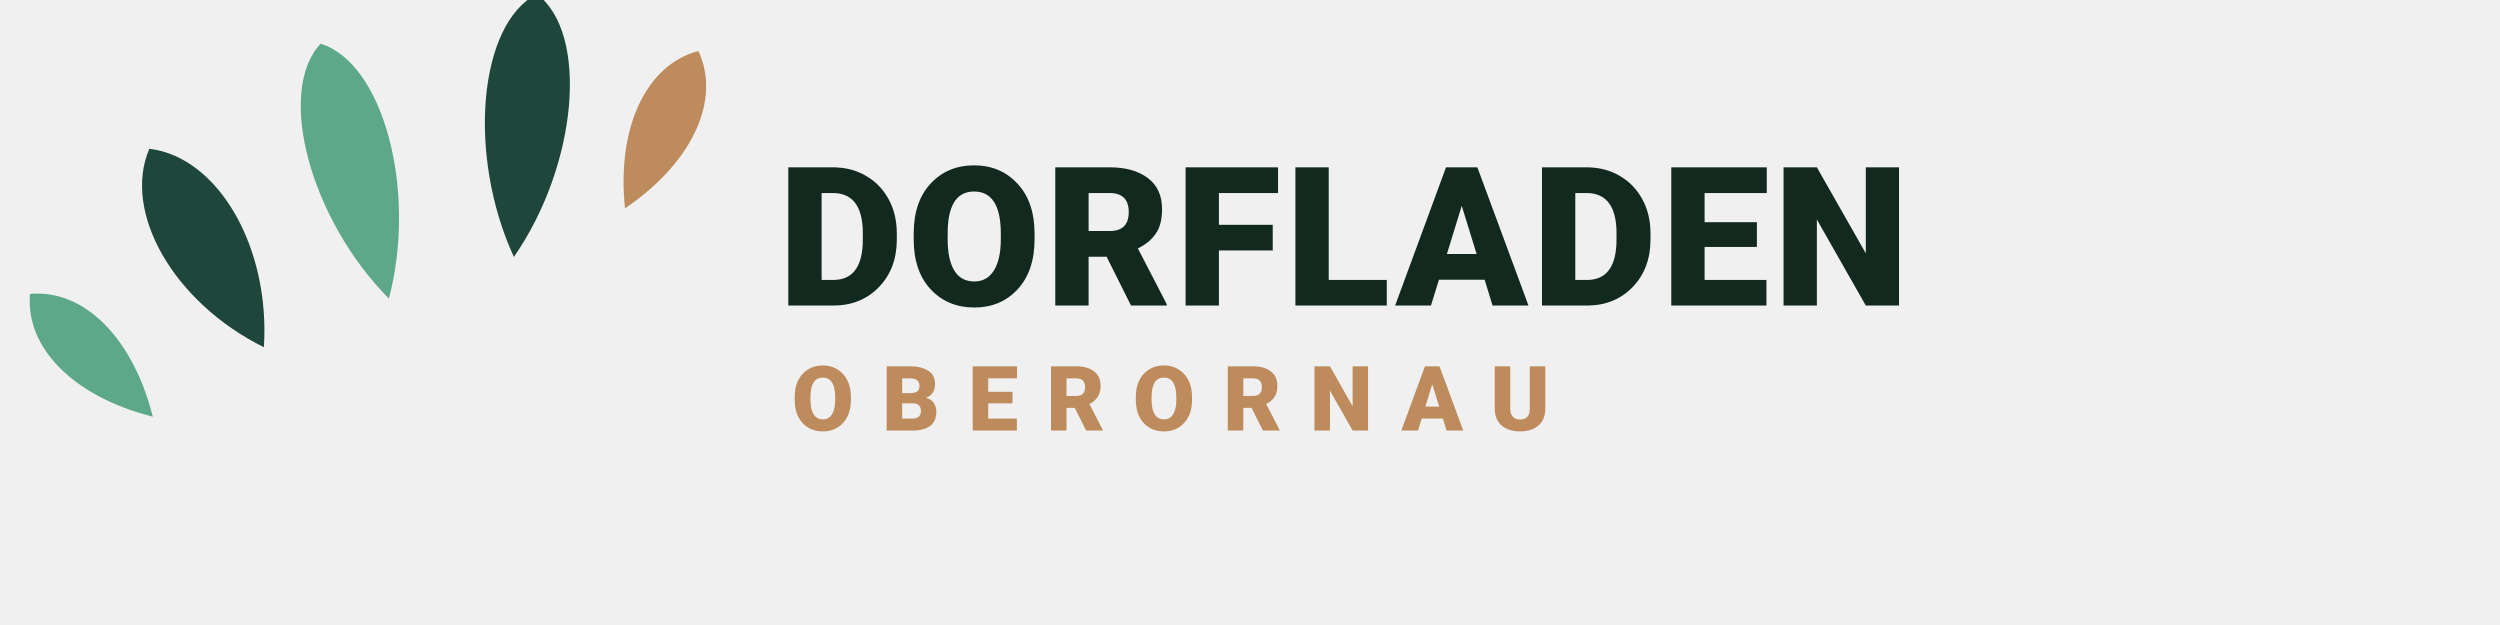
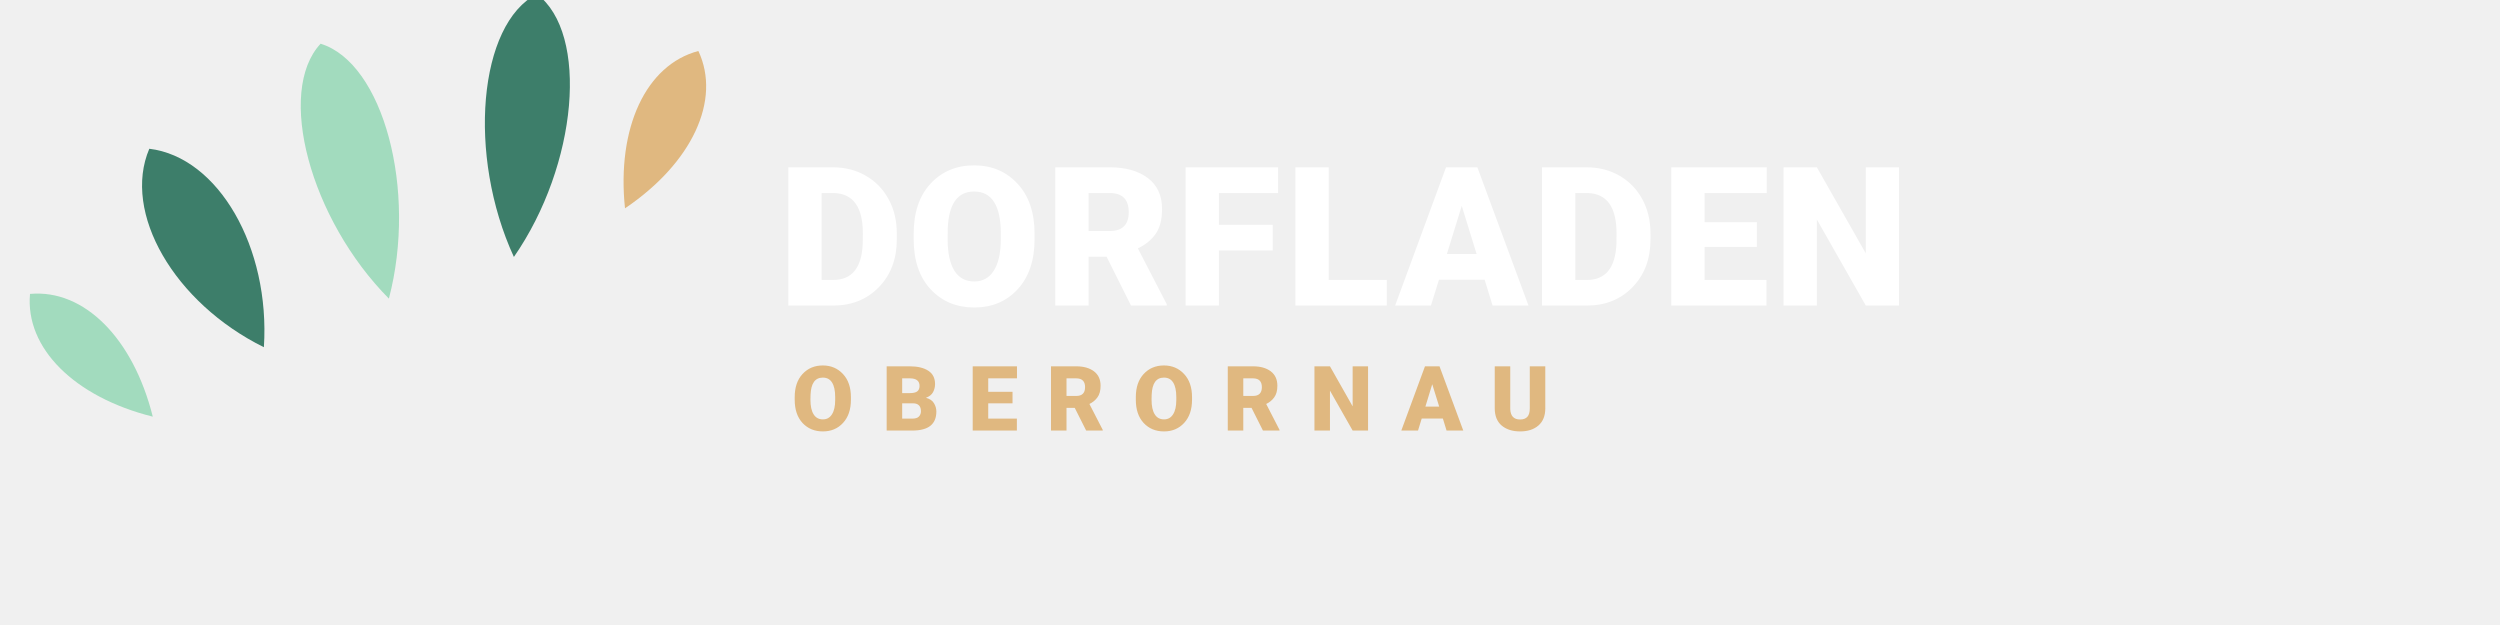
<svg xmlns="http://www.w3.org/2000/svg" viewBox="0 0 360 90" width="100%" height="100%">
  <g transform="translate(10, 5)">
-     <path d="M 12 55 C 6 45, 6 35, 12 30 C 18 35, 18 45, 12 55 Z" fill="#5ea88a" transform="rotate(-45, 12, 55)" />
-     <path d="M 28 45 C 20 33, 20 18, 28 12 C 36 18, 36 33, 28 45 Z" fill="#1e463a" transform="rotate(-30, 28, 45)" />
-     <path d="M 46 38 C 38 24, 38 5, 46 0 C 54 5, 54 24, 46 38 Z" fill="#5ea88a" transform="rotate(-15, 46, 38)" />
-     <path d="M 64 32 C 56 18, 56 -1, 64 -6 C 72 -1, 72 18, 64 32 Z" fill="#1e463a" transform="rotate(5, 64, 32)" />
-     <path d="M 80 25 C 74 15, 74 5, 80 0 C 86 5, 86 15, 80 25 Z" fill="#bd8b5c" transform="rotate(25, 80, 25)" />
+     <path d="M 12 55 C 6 45, 6 35, 12 30 C 18 35, 18 45, 12 55 Z" fill="#a2dbbe" transform="rotate(-45, 12, 55)" />
+     <path d="M 28 45 C 20 33, 20 18, 28 12 C 36 18, 36 33, 28 45 Z" fill="#3d7e6a" transform="rotate(-30, 28, 45)" />
+     <path d="M 46 38 C 38 24, 38 5, 46 0 C 54 5, 54 24, 46 38 Z" fill="#a2dbbe" transform="rotate(-15, 46, 38)" />
+     <path d="M 64 32 C 56 18, 56 -1, 64 -6 C 72 -1, 72 18, 64 32 Z" fill="#3d7e6a" transform="rotate(5, 64, 32)" />
+     <path d="M 80 25 C 74 15, 74 5, 80 0 C 86 5, 86 15, 80 25 Z" fill="#e0b880" transform="rotate(25, 80, 25)" />
  </g>
  <g transform="translate(112, 0)">
-     <text x="0" y="44" font-family="system-ui, -apple-system, BlinkMacSystemFont, 'Segoe UI', Roboto, sans-serif" font-size="28" font-weight="900" fill="#11291f" letter-spacing="0.5">DORFLADEN</text>
-     <text x="2" y="62" font-family="system-ui, -apple-system, BlinkMacSystemFont, 'Segoe UI', Roboto, sans-serif" font-size="13" font-weight="800" fill="#bd8b5c" letter-spacing="4">OBERORNAU</text>
+     <text x="0" y="44" font-family="system-ui, -apple-system, BlinkMacSystemFont, 'Segoe UI', Roboto, sans-serif" font-size="28" font-weight="900" fill="#ffffff" letter-spacing="0.5">DORFLADEN</text>
+     <text x="2" y="62" font-family="system-ui, -apple-system, BlinkMacSystemFont, 'Segoe UI', Roboto, sans-serif" font-size="13" font-weight="800" fill="#e0b880" letter-spacing="4">OBERORNAU</text>
  </g>
</svg>
